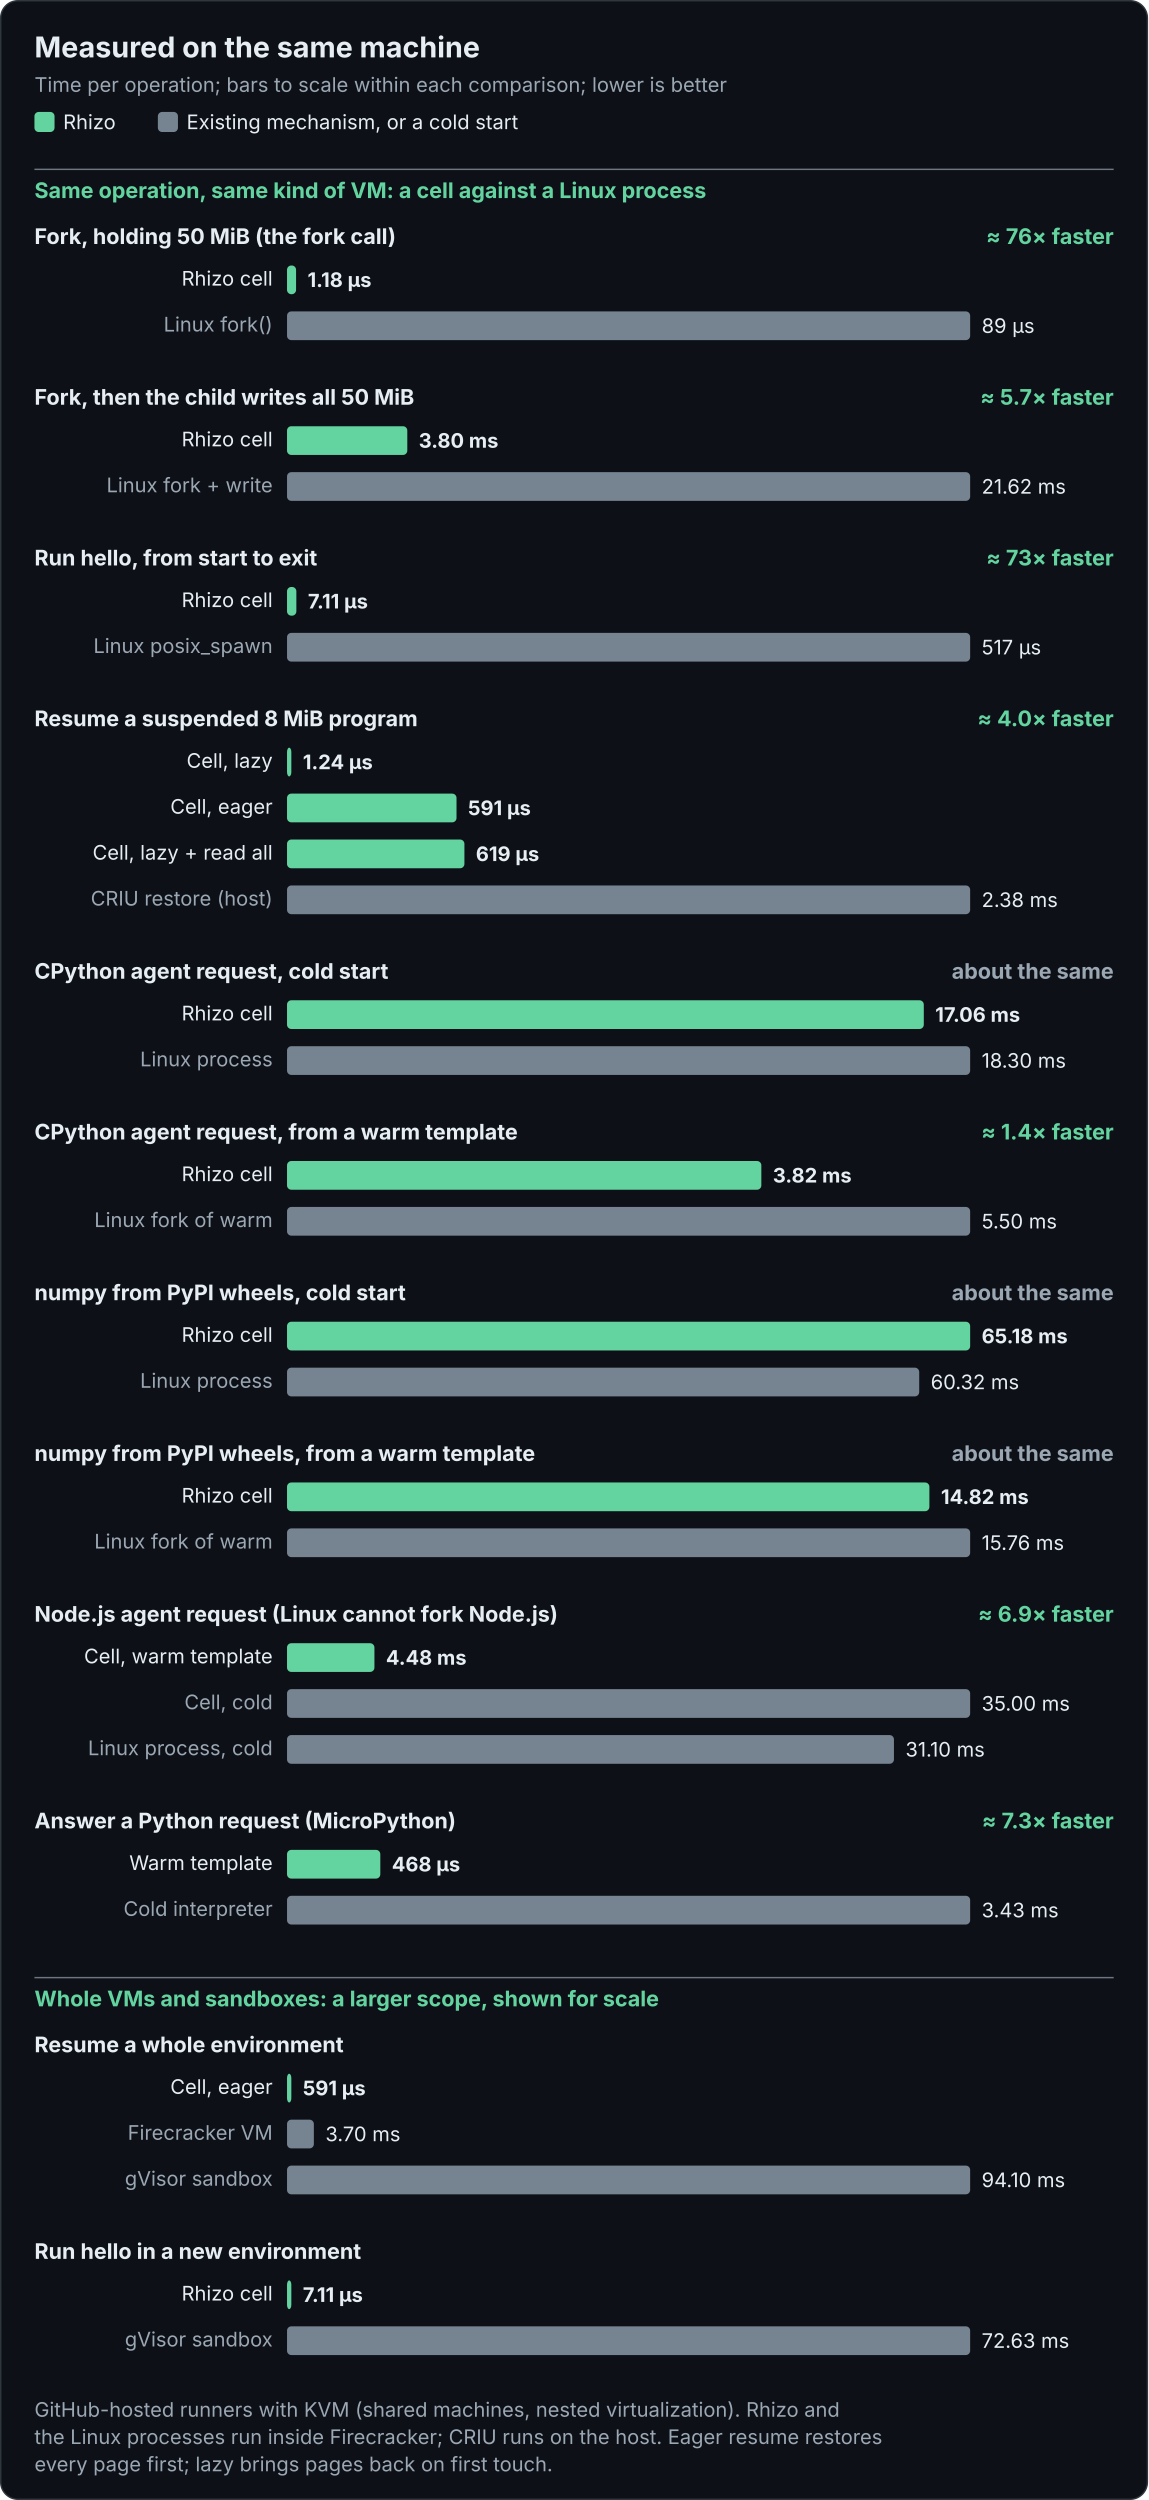
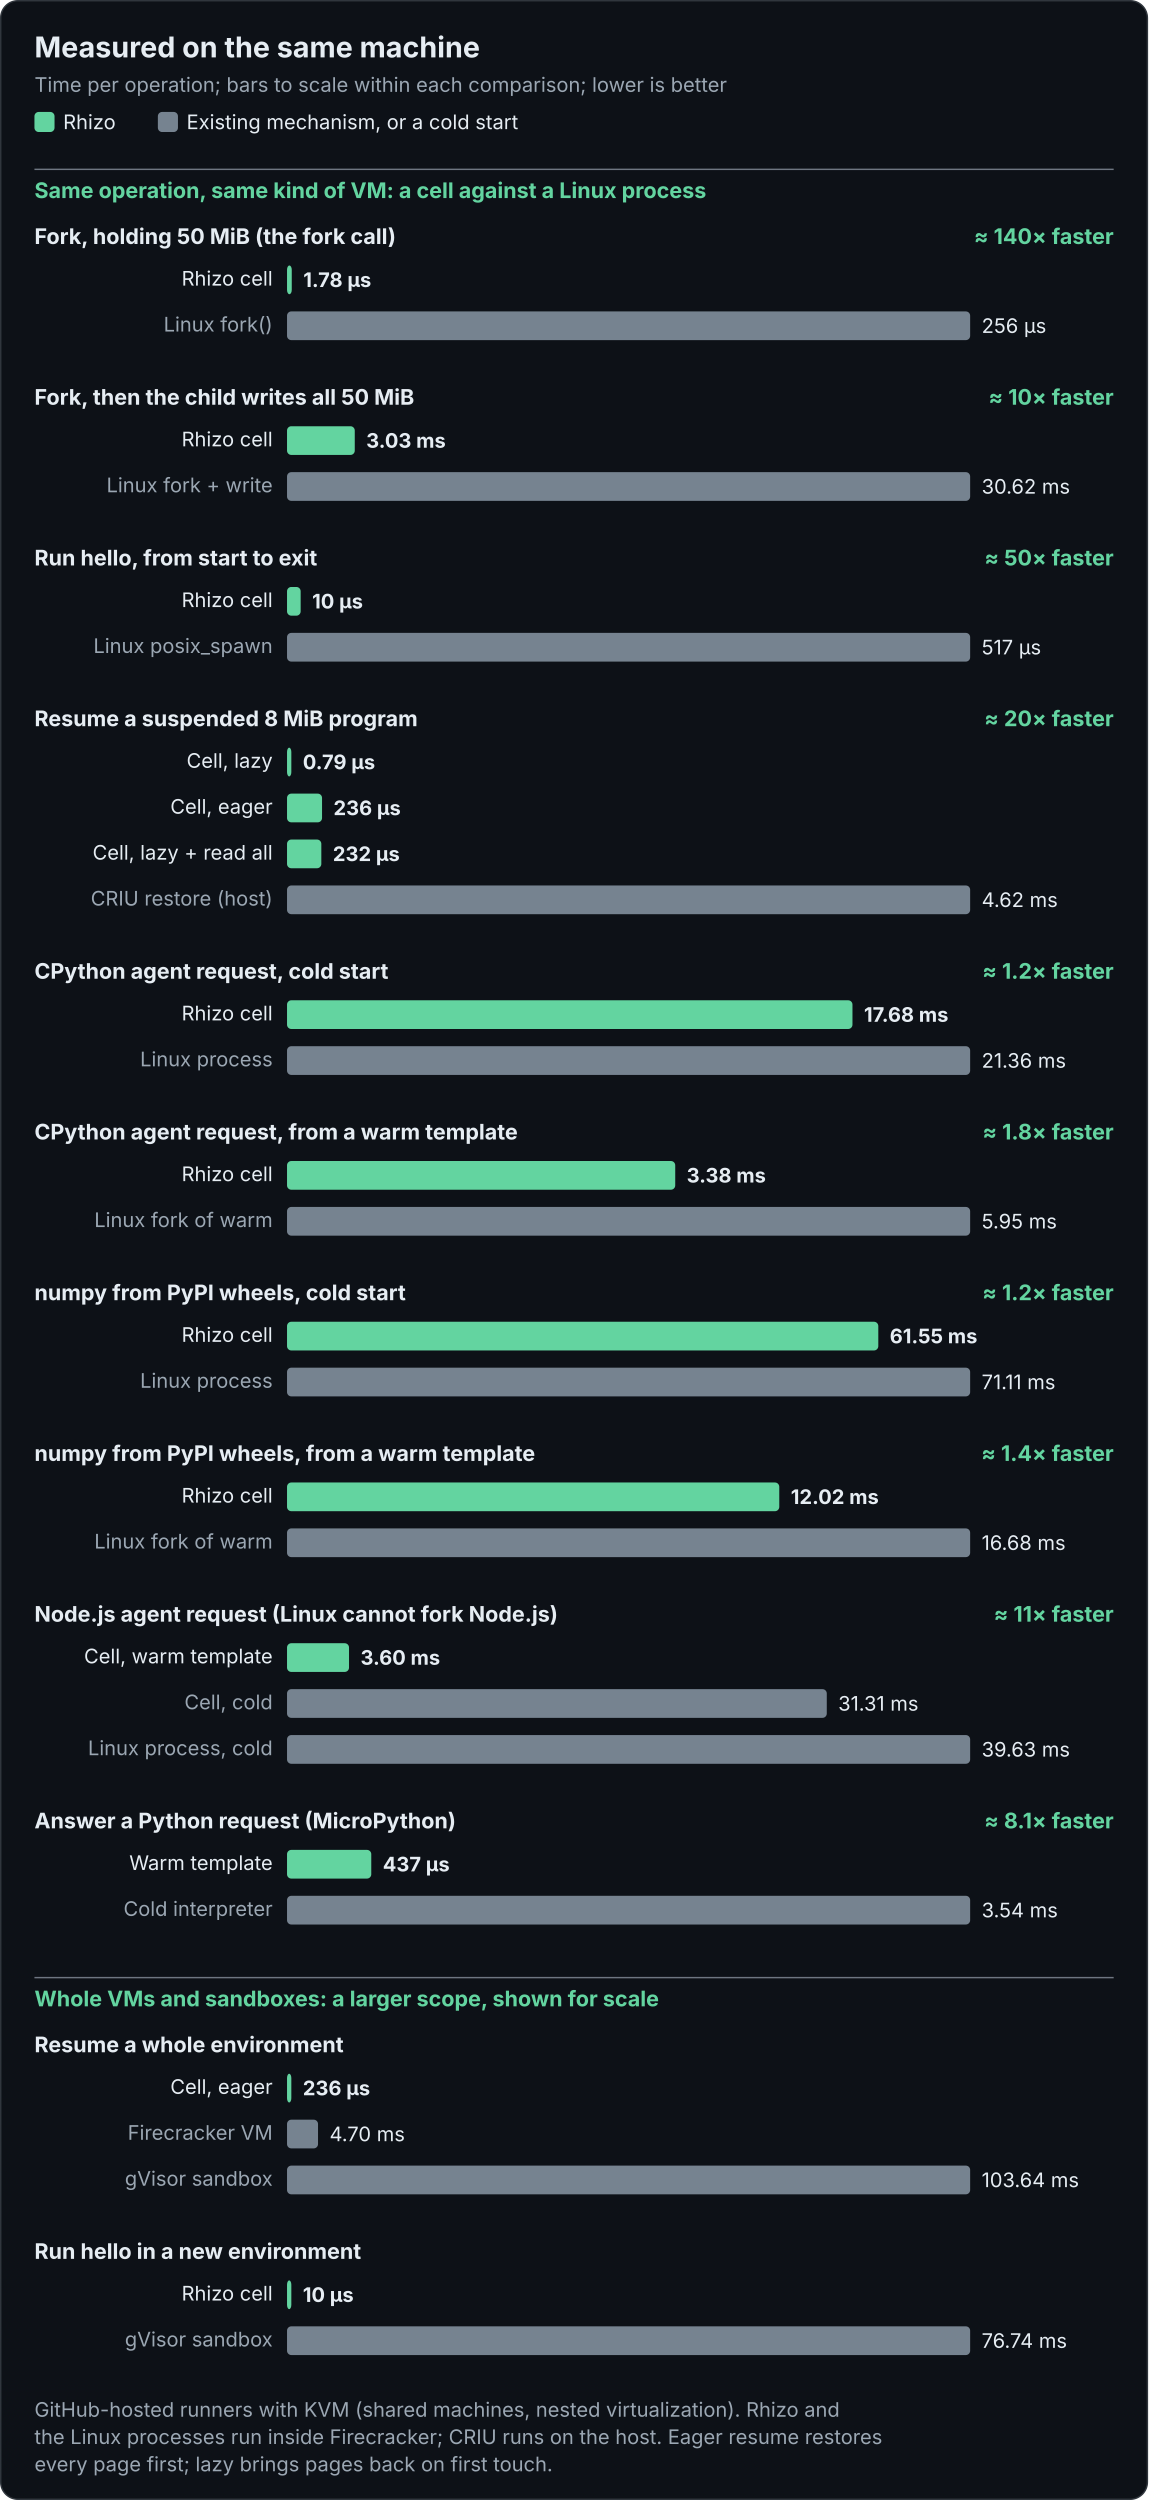
<svg xmlns="http://www.w3.org/2000/svg" viewBox="0 0 800 1742" width="800" height="1742" role="img" font-family="Inter, -apple-system, Segoe UI, Helvetica, Arial, sans-serif">
  <defs>
    <marker id="a" viewBox="0 0 10 10" refX="10" refY="5" markerWidth="7" markerHeight="7" orient="auto">
      <path d="M0 0L10 5L0 10z" fill="#8b98a5" />
    </marker>
    <marker id="g" viewBox="0 0 10 10" refX="10" refY="5" markerWidth="7" markerHeight="7" orient="auto">
      <path d="M0 0L10 5L0 10z" fill="#63d4a0" />
    </marker>
    <marker id="b" viewBox="0 0 10 10" refX="10" refY="5" markerWidth="7" markerHeight="7" orient="auto">
      <path d="M0 0L10 5L0 10z" fill="#79b8ff" />
    </marker>
    <marker id="o" viewBox="0 0 10 10" refX="10" refY="5" markerWidth="7" markerHeight="7" orient="auto">
      <path d="M0 0L10 5L0 10z" fill="#f2c14e" />
    </marker>
    <marker id="r" viewBox="0 0 10 10" refX="10" refY="5" markerWidth="7" markerHeight="7" orient="auto">
      <path d="M0 0L10 5L0 10z" fill="#ff8a80" />
    </marker>
    <marker id="c" viewBox="0 0 10 10" refX="10" refY="5" markerWidth="7" markerHeight="7" orient="auto">
      <path d="M0 0L10 5L0 10z" fill="#63d4a0" />
    </marker>
  </defs>
  <rect class="bg" x="0.5" y="0.5" width="799" height="1741" rx="12" fill="#0d1117" stroke="#30363d" />
  <text x="24" y="40" font-size="20" fill="#e6edf3" font-weight="700">Measured on the same machine</text>
  <text x="24" y="64" font-size="14" fill="#9ba7b3">Time per operation; bars to scale within each comparison; lower is better</text>
  <rect x="24" y="78" width="14" height="14" rx="3" fill="#63d4a0" stroke="#63d4a0" stroke-width="0" />
  <text x="44" y="90" font-size="14" fill="#e6edf3">Rhizo</text>
  <rect x="110" y="78" width="14" height="14" rx="3" fill="#768390" stroke="#768390" stroke-width="0" />
  <text x="130" y="90" font-size="14" fill="#e6edf3">Existing mechanism, or a cold start</text>
  <line x1="24" y1="118" x2="776" y2="118" stroke="#6e7681" stroke-width="1" />
  <text x="24" y="138" font-size="15" fill="#63d4a0" font-weight="700">Same operation, same kind of VM: a cell against a Linux process</text>
  <text x="24" y="170" font-size="15" fill="#e6edf3" font-weight="700">Fork, holding 50 MiB (the fork call)</text>
-   <text x="776" y="170" font-size="15" fill="#63d4a0" font-weight="700" text-anchor="end">≈ 76× faster</text>
+   <text x="776" y="170" font-size="15" fill="#63d4a0" font-weight="700" text-anchor="end">≈ 140× faster</text>
  <text x="190" y="199" font-size="14" fill="#e6edf3" text-anchor="end">Rhizo cell</text>
-   <rect x="200" y="185" width="6.3" height="20" rx="3" fill="#63d4a0" stroke="#63d4a0" stroke-width="0" />
-   <text x="214.283" y="200" font-size="14" fill="#e6edf3" font-weight="700" stroke="#0d1117" stroke-width="5" stroke-linejoin="round" paint-order="stroke">1.18 µs</text>
+   <rect x="200" y="185" width="3.3" height="20" rx="3" fill="#63d4a0" stroke="#63d4a0" stroke-width="0" />
+   <text x="211.318" y="200" font-size="14" fill="#e6edf3" font-weight="700" stroke="#0d1117" stroke-width="5" stroke-linejoin="round" paint-order="stroke">1.78 µs</text>
  <text x="190" y="231" font-size="14" fill="#9ba7b3" text-anchor="end">Linux fork()</text>
  <rect x="200" y="217" width="476.0" height="20" rx="3" fill="#768390" stroke="#768390" stroke-width="0" />
-   <text x="684.0" y="232" font-size="14" fill="#e6edf3" font-weight="400" stroke="#0d1117" stroke-width="5" stroke-linejoin="round" paint-order="stroke">89 µs</text>
+   <text x="684.0" y="232" font-size="14" fill="#e6edf3" font-weight="400" stroke="#0d1117" stroke-width="5" stroke-linejoin="round" paint-order="stroke">256 µs</text>
  <text x="24" y="282" font-size="15" fill="#e6edf3" font-weight="700">Fork, then the child writes all 50 MiB</text>
-   <text x="776" y="282" font-size="15" fill="#63d4a0" font-weight="700" text-anchor="end">≈ 5.7× faster</text>
+   <text x="776" y="282" font-size="15" fill="#63d4a0" font-weight="700" text-anchor="end">≈ 10× faster</text>
  <text x="190" y="311" font-size="14" fill="#e6edf3" text-anchor="end">Rhizo cell</text>
-   <rect x="200" y="297" width="83.8" height="20" rx="3" fill="#63d4a0" stroke="#63d4a0" stroke-width="0" />
-   <text x="291.779" y="312" font-size="14" fill="#e6edf3" font-weight="700" stroke="#0d1117" stroke-width="5" stroke-linejoin="round" paint-order="stroke">3.80 ms</text>
+   <rect x="200" y="297" width="47.2" height="20" rx="3" fill="#63d4a0" stroke="#63d4a0" stroke-width="0" />
+   <text x="255.165" y="312" font-size="14" fill="#e6edf3" font-weight="700" stroke="#0d1117" stroke-width="5" stroke-linejoin="round" paint-order="stroke">3.03 ms</text>
  <text x="190" y="343" font-size="14" fill="#9ba7b3" text-anchor="end">Linux fork + write</text>
  <rect x="200" y="329" width="476.0" height="20" rx="3" fill="#768390" stroke="#768390" stroke-width="0" />
-   <text x="684.0" y="344" font-size="14" fill="#e6edf3" font-weight="400" stroke="#0d1117" stroke-width="5" stroke-linejoin="round" paint-order="stroke">21.62 ms</text>
+   <text x="684.0" y="344" font-size="14" fill="#e6edf3" font-weight="400" stroke="#0d1117" stroke-width="5" stroke-linejoin="round" paint-order="stroke">30.62 ms</text>
  <text x="24" y="394" font-size="15" fill="#e6edf3" font-weight="700">Run hello, from start to exit</text>
-   <text x="776" y="394" font-size="15" fill="#63d4a0" font-weight="700" text-anchor="end">≈ 73× faster</text>
+   <text x="776" y="394" font-size="15" fill="#63d4a0" font-weight="700" text-anchor="end">≈ 50× faster</text>
  <text x="190" y="423" font-size="14" fill="#e6edf3" text-anchor="end">Rhizo cell</text>
-   <rect x="200" y="409" width="6.5" height="20" rx="3" fill="#63d4a0" stroke="#63d4a0" stroke-width="0" />
-   <text x="214.547" y="424" font-size="14" fill="#e6edf3" font-weight="700" stroke="#0d1117" stroke-width="5" stroke-linejoin="round" paint-order="stroke">7.11 µs</text>
+   <rect x="200" y="409" width="9.5" height="20" rx="3" fill="#63d4a0" stroke="#63d4a0" stroke-width="0" />
+   <text x="217.485" y="424" font-size="14" fill="#e6edf3" font-weight="700" stroke="#0d1117" stroke-width="5" stroke-linejoin="round" paint-order="stroke">10 µs</text>
  <text x="190" y="455" font-size="14" fill="#9ba7b3" text-anchor="end">Linux posix_spawn</text>
  <rect x="200" y="441" width="476.0" height="20" rx="3" fill="#768390" stroke="#768390" stroke-width="0" />
  <text x="684.0" y="456" font-size="14" fill="#e6edf3" font-weight="400" stroke="#0d1117" stroke-width="5" stroke-linejoin="round" paint-order="stroke">517 µs</text>
  <text x="24" y="506" font-size="15" fill="#e6edf3" font-weight="700">Resume a suspended 8 MiB program</text>
-   <text x="776" y="506" font-size="15" fill="#63d4a0" font-weight="700" text-anchor="end">≈ 4.0× faster</text>
+   <text x="776" y="506" font-size="15" fill="#63d4a0" font-weight="700" text-anchor="end">≈ 20× faster</text>
  <text x="190" y="535" font-size="14" fill="#e6edf3" text-anchor="end">Cell, lazy</text>
  <rect x="200" y="521" width="3.0" height="20" rx="3" fill="#63d4a0" stroke="#63d4a0" stroke-width="0" />
-   <text x="211.0" y="536" font-size="14" fill="#e6edf3" font-weight="700" stroke="#0d1117" stroke-width="5" stroke-linejoin="round" paint-order="stroke">1.24 µs</text>
+   <text x="211.0" y="536" font-size="14" fill="#e6edf3" font-weight="700" stroke="#0d1117" stroke-width="5" stroke-linejoin="round" paint-order="stroke">0.79 µs</text>
  <text x="190" y="567" font-size="14" fill="#e6edf3" text-anchor="end">Cell, eager</text>
-   <rect x="200" y="553" width="118.1" height="20" rx="3" fill="#63d4a0" stroke="#63d4a0" stroke-width="0" />
-   <text x="326.101" y="568" font-size="14" fill="#e6edf3" font-weight="700" stroke="#0d1117" stroke-width="5" stroke-linejoin="round" paint-order="stroke">591 µs</text>
+   <rect x="200" y="553" width="24.4" height="20" rx="3" fill="#63d4a0" stroke="#63d4a0" stroke-width="0" />
+   <text x="232.359" y="568" font-size="14" fill="#e6edf3" font-weight="700" stroke="#0d1117" stroke-width="5" stroke-linejoin="round" paint-order="stroke">236 µs</text>
  <text x="190" y="599" font-size="14" fill="#e6edf3" text-anchor="end">Cell, lazy + read all</text>
-   <rect x="200" y="585" width="123.6" height="20" rx="3" fill="#63d4a0" stroke="#63d4a0" stroke-width="0" />
-   <text x="331.563" y="600" font-size="14" fill="#e6edf3" font-weight="700" stroke="#0d1117" stroke-width="5" stroke-linejoin="round" paint-order="stroke">619 µs</text>
+   <rect x="200" y="585" width="23.9" height="20" rx="3" fill="#63d4a0" stroke="#63d4a0" stroke-width="0" />
+   <text x="231.92" y="600" font-size="14" fill="#e6edf3" font-weight="700" stroke="#0d1117" stroke-width="5" stroke-linejoin="round" paint-order="stroke">232 µs</text>
  <text x="190" y="631" font-size="14" fill="#9ba7b3" text-anchor="end">CRIU restore (host)</text>
  <rect x="200" y="617" width="476.0" height="20" rx="3" fill="#768390" stroke="#768390" stroke-width="0" />
-   <text x="684.0" y="632" font-size="14" fill="#e6edf3" font-weight="400" stroke="#0d1117" stroke-width="5" stroke-linejoin="round" paint-order="stroke">2.38 ms</text>
+   <text x="684.0" y="632" font-size="14" fill="#e6edf3" font-weight="400" stroke="#0d1117" stroke-width="5" stroke-linejoin="round" paint-order="stroke">4.62 ms</text>
  <text x="24" y="682" font-size="15" fill="#e6edf3" font-weight="700">CPython agent request, cold start</text>
-   <text x="776" y="682" font-size="15" fill="#9ba7b3" font-weight="700" text-anchor="end">about the same</text>
+   <text x="776" y="682" font-size="15" fill="#63d4a0" font-weight="700" text-anchor="end">≈ 1.2× faster</text>
  <text x="190" y="711" font-size="14" fill="#e6edf3" text-anchor="end">Rhizo cell</text>
-   <rect x="200" y="697" width="443.7" height="20" rx="3" fill="#63d4a0" stroke="#63d4a0" stroke-width="0" />
-   <text x="651.665" y="712" font-size="14" fill="#e6edf3" font-weight="700" stroke="#0d1117" stroke-width="5" stroke-linejoin="round" paint-order="stroke">17.06 ms</text>
+   <rect x="200" y="697" width="394.0" height="20" rx="3" fill="#63d4a0" stroke="#63d4a0" stroke-width="0" />
+   <text x="602.011" y="712" font-size="14" fill="#e6edf3" font-weight="700" stroke="#0d1117" stroke-width="5" stroke-linejoin="round" paint-order="stroke">17.68 ms</text>
  <text x="190" y="743" font-size="14" fill="#9ba7b3" text-anchor="end">Linux process</text>
  <rect x="200" y="729" width="476.0" height="20" rx="3" fill="#768390" stroke="#768390" stroke-width="0" />
-   <text x="684.0" y="744" font-size="14" fill="#e6edf3" font-weight="400" stroke="#0d1117" stroke-width="5" stroke-linejoin="round" paint-order="stroke">18.30 ms</text>
+   <text x="684.0" y="744" font-size="14" fill="#e6edf3" font-weight="400" stroke="#0d1117" stroke-width="5" stroke-linejoin="round" paint-order="stroke">21.36 ms</text>
  <text x="24" y="794" font-size="15" fill="#e6edf3" font-weight="700">CPython agent request, from a warm template</text>
-   <text x="776" y="794" font-size="15" fill="#63d4a0" font-weight="700" text-anchor="end">≈ 1.4× faster</text>
+   <text x="776" y="794" font-size="15" fill="#63d4a0" font-weight="700" text-anchor="end">≈ 1.8× faster</text>
  <text x="190" y="823" font-size="14" fill="#e6edf3" text-anchor="end">Rhizo cell</text>
-   <rect x="200" y="809" width="330.5" height="20" rx="3" fill="#63d4a0" stroke="#63d4a0" stroke-width="0" />
-   <text x="538.517" y="824" font-size="14" fill="#e6edf3" font-weight="700" stroke="#0d1117" stroke-width="5" stroke-linejoin="round" paint-order="stroke">3.82 ms</text>
+   <rect x="200" y="809" width="270.5" height="20" rx="3" fill="#63d4a0" stroke="#63d4a0" stroke-width="0" />
+   <text x="478.477" y="824" font-size="14" fill="#e6edf3" font-weight="700" stroke="#0d1117" stroke-width="5" stroke-linejoin="round" paint-order="stroke">3.38 ms</text>
  <text x="190" y="855" font-size="14" fill="#9ba7b3" text-anchor="end">Linux fork of warm</text>
  <rect x="200" y="841" width="476.0" height="20" rx="3" fill="#768390" stroke="#768390" stroke-width="0" />
-   <text x="684.0" y="856" font-size="14" fill="#e6edf3" font-weight="400" stroke="#0d1117" stroke-width="5" stroke-linejoin="round" paint-order="stroke">5.50 ms</text>
+   <text x="684.0" y="856" font-size="14" fill="#e6edf3" font-weight="400" stroke="#0d1117" stroke-width="5" stroke-linejoin="round" paint-order="stroke">5.95 ms</text>
  <text x="24" y="906" font-size="15" fill="#e6edf3" font-weight="700">numpy from PyPI wheels, cold start</text>
-   <text x="776" y="906" font-size="15" fill="#9ba7b3" font-weight="700" text-anchor="end">about the same</text>
+   <text x="776" y="906" font-size="15" fill="#63d4a0" font-weight="700" text-anchor="end">≈ 1.2× faster</text>
  <text x="190" y="935" font-size="14" fill="#e6edf3" text-anchor="end">Rhizo cell</text>
-   <rect x="200" y="921" width="476.0" height="20" rx="3" fill="#63d4a0" stroke="#63d4a0" stroke-width="0" />
-   <text x="684.0" y="936" font-size="14" fill="#e6edf3" font-weight="700" stroke="#0d1117" stroke-width="5" stroke-linejoin="round" paint-order="stroke">65.18 ms</text>
+   <rect x="200" y="921" width="412.0" height="20" rx="3" fill="#63d4a0" stroke="#63d4a0" stroke-width="0" />
+   <text x="619.967" y="936" font-size="14" fill="#e6edf3" font-weight="700" stroke="#0d1117" stroke-width="5" stroke-linejoin="round" paint-order="stroke">61.55 ms</text>
  <text x="190" y="967" font-size="14" fill="#9ba7b3" text-anchor="end">Linux process</text>
-   <rect x="200" y="953" width="440.5" height="20" rx="3" fill="#768390" stroke="#768390" stroke-width="0" />
-   <text x="648.52" y="968" font-size="14" fill="#e6edf3" font-weight="400" stroke="#0d1117" stroke-width="5" stroke-linejoin="round" paint-order="stroke">60.32 ms</text>
+   <rect x="200" y="953" width="476.0" height="20" rx="3" fill="#768390" stroke="#768390" stroke-width="0" />
+   <text x="684.0" y="968" font-size="14" fill="#e6edf3" font-weight="400" stroke="#0d1117" stroke-width="5" stroke-linejoin="round" paint-order="stroke">71.11 ms</text>
  <text x="24" y="1018" font-size="15" fill="#e6edf3" font-weight="700">numpy from PyPI wheels, from a warm template</text>
-   <text x="776" y="1018" font-size="15" fill="#9ba7b3" font-weight="700" text-anchor="end">about the same</text>
+   <text x="776" y="1018" font-size="15" fill="#63d4a0" font-weight="700" text-anchor="end">≈ 1.4× faster</text>
  <text x="190" y="1047" font-size="14" fill="#e6edf3" text-anchor="end">Rhizo cell</text>
-   <rect x="200" y="1033" width="447.6" height="20" rx="3" fill="#63d4a0" stroke="#63d4a0" stroke-width="0" />
-   <text x="655.637" y="1048" font-size="14" fill="#e6edf3" font-weight="700" stroke="#0d1117" stroke-width="5" stroke-linejoin="round" paint-order="stroke">14.82 ms</text>
+   <rect x="200" y="1033" width="343.0" height="20" rx="3" fill="#63d4a0" stroke="#63d4a0" stroke-width="0" />
+   <text x="551.007" y="1048" font-size="14" fill="#e6edf3" font-weight="700" stroke="#0d1117" stroke-width="5" stroke-linejoin="round" paint-order="stroke">12.02 ms</text>
  <text x="190" y="1079" font-size="14" fill="#9ba7b3" text-anchor="end">Linux fork of warm</text>
  <rect x="200" y="1065" width="476.0" height="20" rx="3" fill="#768390" stroke="#768390" stroke-width="0" />
-   <text x="684.0" y="1080" font-size="14" fill="#e6edf3" font-weight="400" stroke="#0d1117" stroke-width="5" stroke-linejoin="round" paint-order="stroke">15.76 ms</text>
+   <text x="684.0" y="1080" font-size="14" fill="#e6edf3" font-weight="400" stroke="#0d1117" stroke-width="5" stroke-linejoin="round" paint-order="stroke">16.68 ms</text>
  <text x="24" y="1130" font-size="15" fill="#e6edf3" font-weight="700">Node.js agent request (Linux cannot fork Node.js)</text>
-   <text x="776" y="1130" font-size="15" fill="#63d4a0" font-weight="700" text-anchor="end">≈ 6.9× faster</text>
+   <text x="776" y="1130" font-size="15" fill="#63d4a0" font-weight="700" text-anchor="end">≈ 11× faster</text>
  <text x="190" y="1159" font-size="14" fill="#e6edf3" text-anchor="end">Cell, warm template</text>
-   <rect x="200" y="1145" width="60.9" height="20" rx="3" fill="#63d4a0" stroke="#63d4a0" stroke-width="0" />
-   <text x="268.901" y="1160" font-size="14" fill="#e6edf3" font-weight="700" stroke="#0d1117" stroke-width="5" stroke-linejoin="round" paint-order="stroke">4.48 ms</text>
+   <rect x="200" y="1145" width="43.2" height="20" rx="3" fill="#63d4a0" stroke="#63d4a0" stroke-width="0" />
+   <text x="251.209" y="1160" font-size="14" fill="#e6edf3" font-weight="700" stroke="#0d1117" stroke-width="5" stroke-linejoin="round" paint-order="stroke">3.60 ms</text>
  <text x="190" y="1191" font-size="14" fill="#9ba7b3" text-anchor="end">Cell, cold</text>
-   <rect x="200" y="1177" width="476.0" height="20" rx="3" fill="#768390" stroke="#768390" stroke-width="0" />
-   <text x="684.0" y="1192" font-size="14" fill="#e6edf3" font-weight="400" stroke="#0d1117" stroke-width="5" stroke-linejoin="round" paint-order="stroke">35.00 ms</text>
+   <rect x="200" y="1177" width="376.1" height="20" rx="3" fill="#768390" stroke="#768390" stroke-width="0" />
+   <text x="584.053" y="1192" font-size="14" fill="#e6edf3" font-weight="400" stroke="#0d1117" stroke-width="5" stroke-linejoin="round" paint-order="stroke">31.31 ms</text>
  <text x="190" y="1223" font-size="14" fill="#9ba7b3" text-anchor="end">Linux process, cold</text>
-   <rect x="200" y="1209" width="422.9" height="20" rx="3" fill="#768390" stroke="#768390" stroke-width="0" />
-   <text x="630.921" y="1224" font-size="14" fill="#e6edf3" font-weight="400" stroke="#0d1117" stroke-width="5" stroke-linejoin="round" paint-order="stroke">31.10 ms</text>
+   <rect x="200" y="1209" width="476.0" height="20" rx="3" fill="#768390" stroke="#768390" stroke-width="0" />
+   <text x="684.0" y="1224" font-size="14" fill="#e6edf3" font-weight="400" stroke="#0d1117" stroke-width="5" stroke-linejoin="round" paint-order="stroke">39.63 ms</text>
  <text x="24" y="1274" font-size="15" fill="#e6edf3" font-weight="700">Answer a Python request (MicroPython)</text>
-   <text x="776" y="1274" font-size="15" fill="#63d4a0" font-weight="700" text-anchor="end">≈ 7.3× faster</text>
+   <text x="776" y="1274" font-size="15" fill="#63d4a0" font-weight="700" text-anchor="end">≈ 8.1× faster</text>
  <text x="190" y="1303" font-size="14" fill="#e6edf3" text-anchor="end">Warm template</text>
-   <rect x="200" y="1289" width="65.0" height="20" rx="3" fill="#63d4a0" stroke="#63d4a0" stroke-width="0" />
-   <text x="273.006" y="1304" font-size="14" fill="#e6edf3" font-weight="700" stroke="#0d1117" stroke-width="5" stroke-linejoin="round" paint-order="stroke">468 µs</text>
+   <rect x="200" y="1289" width="58.7" height="20" rx="3" fill="#63d4a0" stroke="#63d4a0" stroke-width="0" />
+   <text x="266.725" y="1304" font-size="14" fill="#e6edf3" font-weight="700" stroke="#0d1117" stroke-width="5" stroke-linejoin="round" paint-order="stroke">437 µs</text>
  <text x="190" y="1335" font-size="14" fill="#9ba7b3" text-anchor="end">Cold interpreter</text>
  <rect x="200" y="1321" width="476.0" height="20" rx="3" fill="#768390" stroke="#768390" stroke-width="0" />
-   <text x="684.0" y="1336" font-size="14" fill="#e6edf3" font-weight="400" stroke="#0d1117" stroke-width="5" stroke-linejoin="round" paint-order="stroke">3.43 ms</text>
+   <text x="684.0" y="1336" font-size="14" fill="#e6edf3" font-weight="400" stroke="#0d1117" stroke-width="5" stroke-linejoin="round" paint-order="stroke">3.54 ms</text>
  <line x1="24" y1="1378" x2="776" y2="1378" stroke="#6e7681" stroke-width="1" />
  <text x="24" y="1398" font-size="15" fill="#63d4a0" font-weight="700">Whole VMs and sandboxes: a larger scope, shown for scale</text>
  <text x="24" y="1430" font-size="15" fill="#e6edf3" font-weight="700">Resume a whole environment</text>
  <text x="190" y="1459" font-size="14" fill="#e6edf3" text-anchor="end">Cell, eager</text>
  <rect x="200" y="1445" width="3.0" height="20" rx="3" fill="#63d4a0" stroke="#63d4a0" stroke-width="0" />
-   <text x="211.0" y="1460" font-size="14" fill="#e6edf3" font-weight="700" stroke="#0d1117" stroke-width="5" stroke-linejoin="round" paint-order="stroke">591 µs</text>
+   <text x="211.0" y="1460" font-size="14" fill="#e6edf3" font-weight="700" stroke="#0d1117" stroke-width="5" stroke-linejoin="round" paint-order="stroke">236 µs</text>
  <text x="190" y="1491" font-size="14" fill="#9ba7b3" text-anchor="end">Firecracker VM</text>
-   <rect x="200" y="1477" width="18.7" height="20" rx="3" fill="#768390" stroke="#768390" stroke-width="0" />
-   <text x="226.723" y="1492" font-size="14" fill="#e6edf3" font-weight="400" stroke="#0d1117" stroke-width="5" stroke-linejoin="round" paint-order="stroke">3.70 ms</text>
+   <rect x="200" y="1477" width="21.6" height="20" rx="3" fill="#768390" stroke="#768390" stroke-width="0" />
+   <text x="229.596" y="1492" font-size="14" fill="#e6edf3" font-weight="400" stroke="#0d1117" stroke-width="5" stroke-linejoin="round" paint-order="stroke">4.70 ms</text>
  <text x="190" y="1523" font-size="14" fill="#9ba7b3" text-anchor="end">gVisor sandbox</text>
  <rect x="200" y="1509" width="476.0" height="20" rx="3" fill="#768390" stroke="#768390" stroke-width="0" />
-   <text x="684.0" y="1524" font-size="14" fill="#e6edf3" font-weight="400" stroke="#0d1117" stroke-width="5" stroke-linejoin="round" paint-order="stroke">94.10 ms</text>
+   <text x="684.0" y="1524" font-size="14" fill="#e6edf3" font-weight="400" stroke="#0d1117" stroke-width="5" stroke-linejoin="round" paint-order="stroke">103.64 ms</text>
  <text x="24" y="1574" font-size="15" fill="#e6edf3" font-weight="700">Run hello in a new environment</text>
  <text x="190" y="1603" font-size="14" fill="#e6edf3" text-anchor="end">Rhizo cell</text>
  <rect x="200" y="1589" width="3.0" height="20" rx="3" fill="#63d4a0" stroke="#63d4a0" stroke-width="0" />
-   <text x="211.0" y="1604" font-size="14" fill="#e6edf3" font-weight="700" stroke="#0d1117" stroke-width="5" stroke-linejoin="round" paint-order="stroke">7.11 µs</text>
+   <text x="211.0" y="1604" font-size="14" fill="#e6edf3" font-weight="700" stroke="#0d1117" stroke-width="5" stroke-linejoin="round" paint-order="stroke">10 µs</text>
  <text x="190" y="1635" font-size="14" fill="#9ba7b3" text-anchor="end">gVisor sandbox</text>
  <rect x="200" y="1621" width="476.0" height="20" rx="3" fill="#768390" stroke="#768390" stroke-width="0" />
-   <text x="684.0" y="1636" font-size="14" fill="#e6edf3" font-weight="400" stroke="#0d1117" stroke-width="5" stroke-linejoin="round" paint-order="stroke">72.63 ms</text>
+   <text x="684.0" y="1636" font-size="14" fill="#e6edf3" font-weight="400" stroke="#0d1117" stroke-width="5" stroke-linejoin="round" paint-order="stroke">76.74 ms</text>
  <text x="24" y="1684" font-size="14" fill="#9ba7b3">GitHub-hosted runners with KVM (shared machines, nested virtualization). Rhizo and</text>
  <text x="24" y="1703" font-size="14" fill="#9ba7b3">the Linux processes run inside Firecracker; CRIU runs on the host. Eager resume restores</text>
  <text x="24" y="1722" font-size="14" fill="#9ba7b3">every page first; lazy brings pages back on first touch.</text>
</svg>
